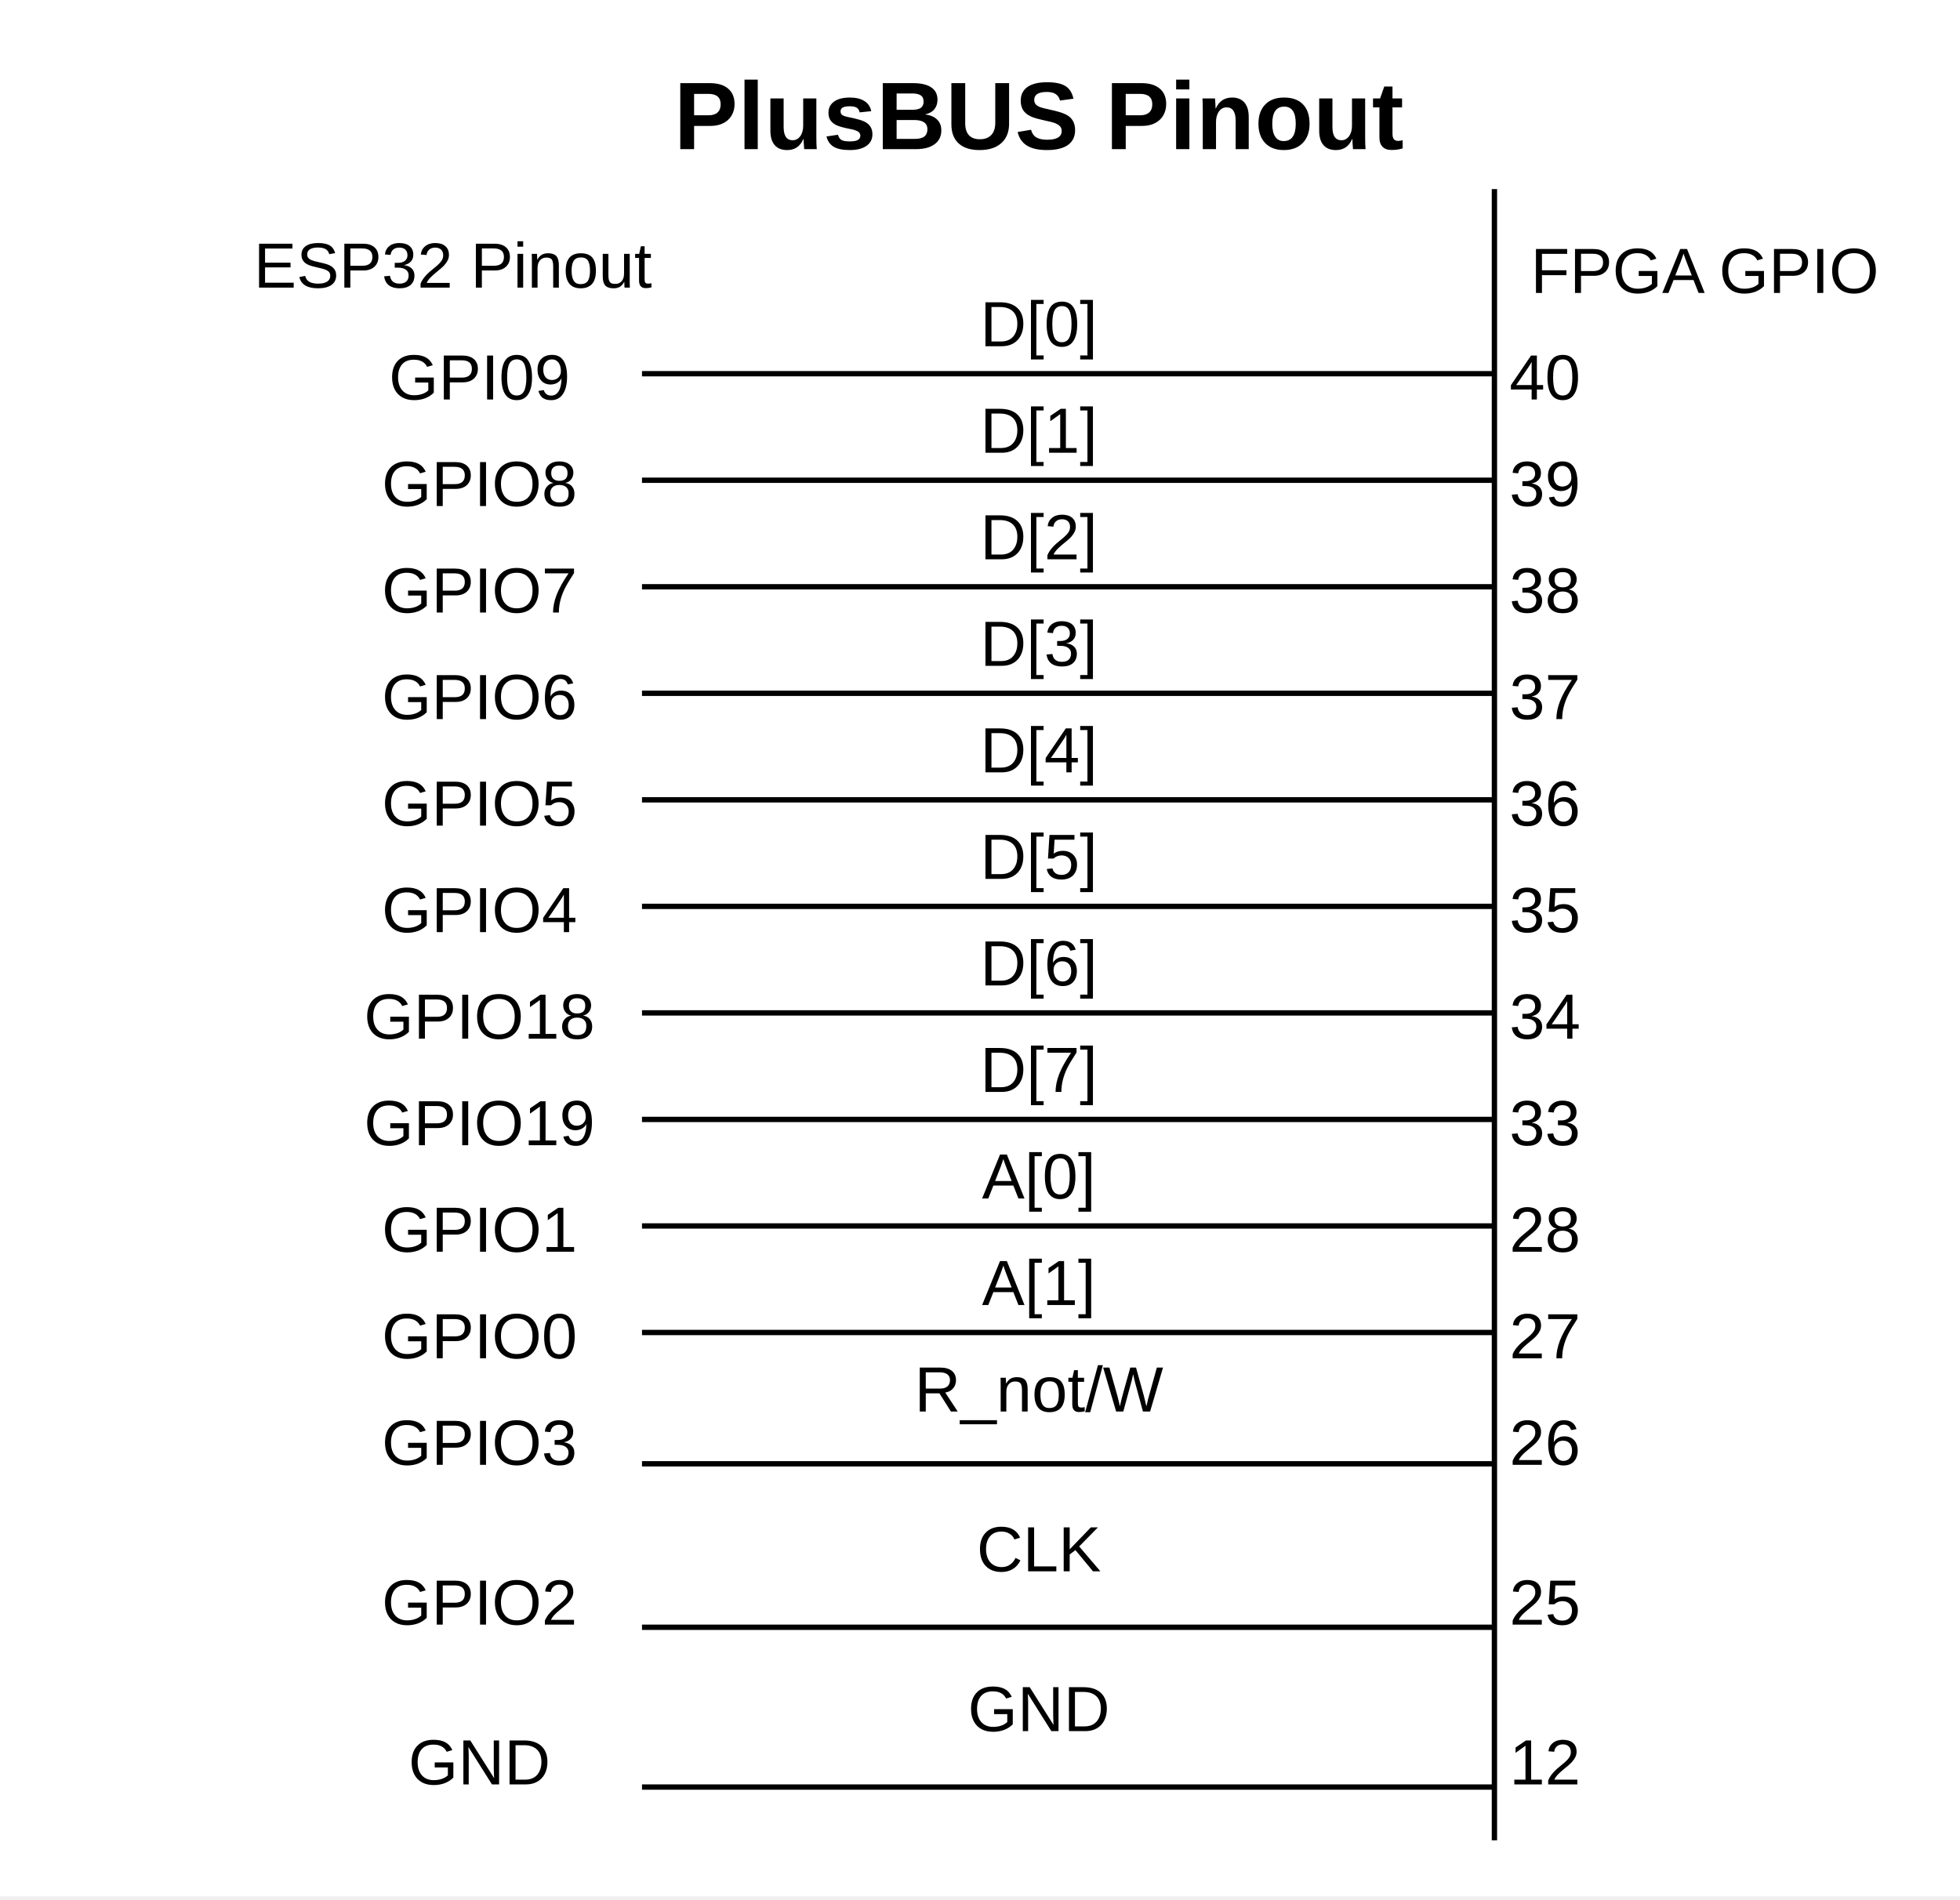
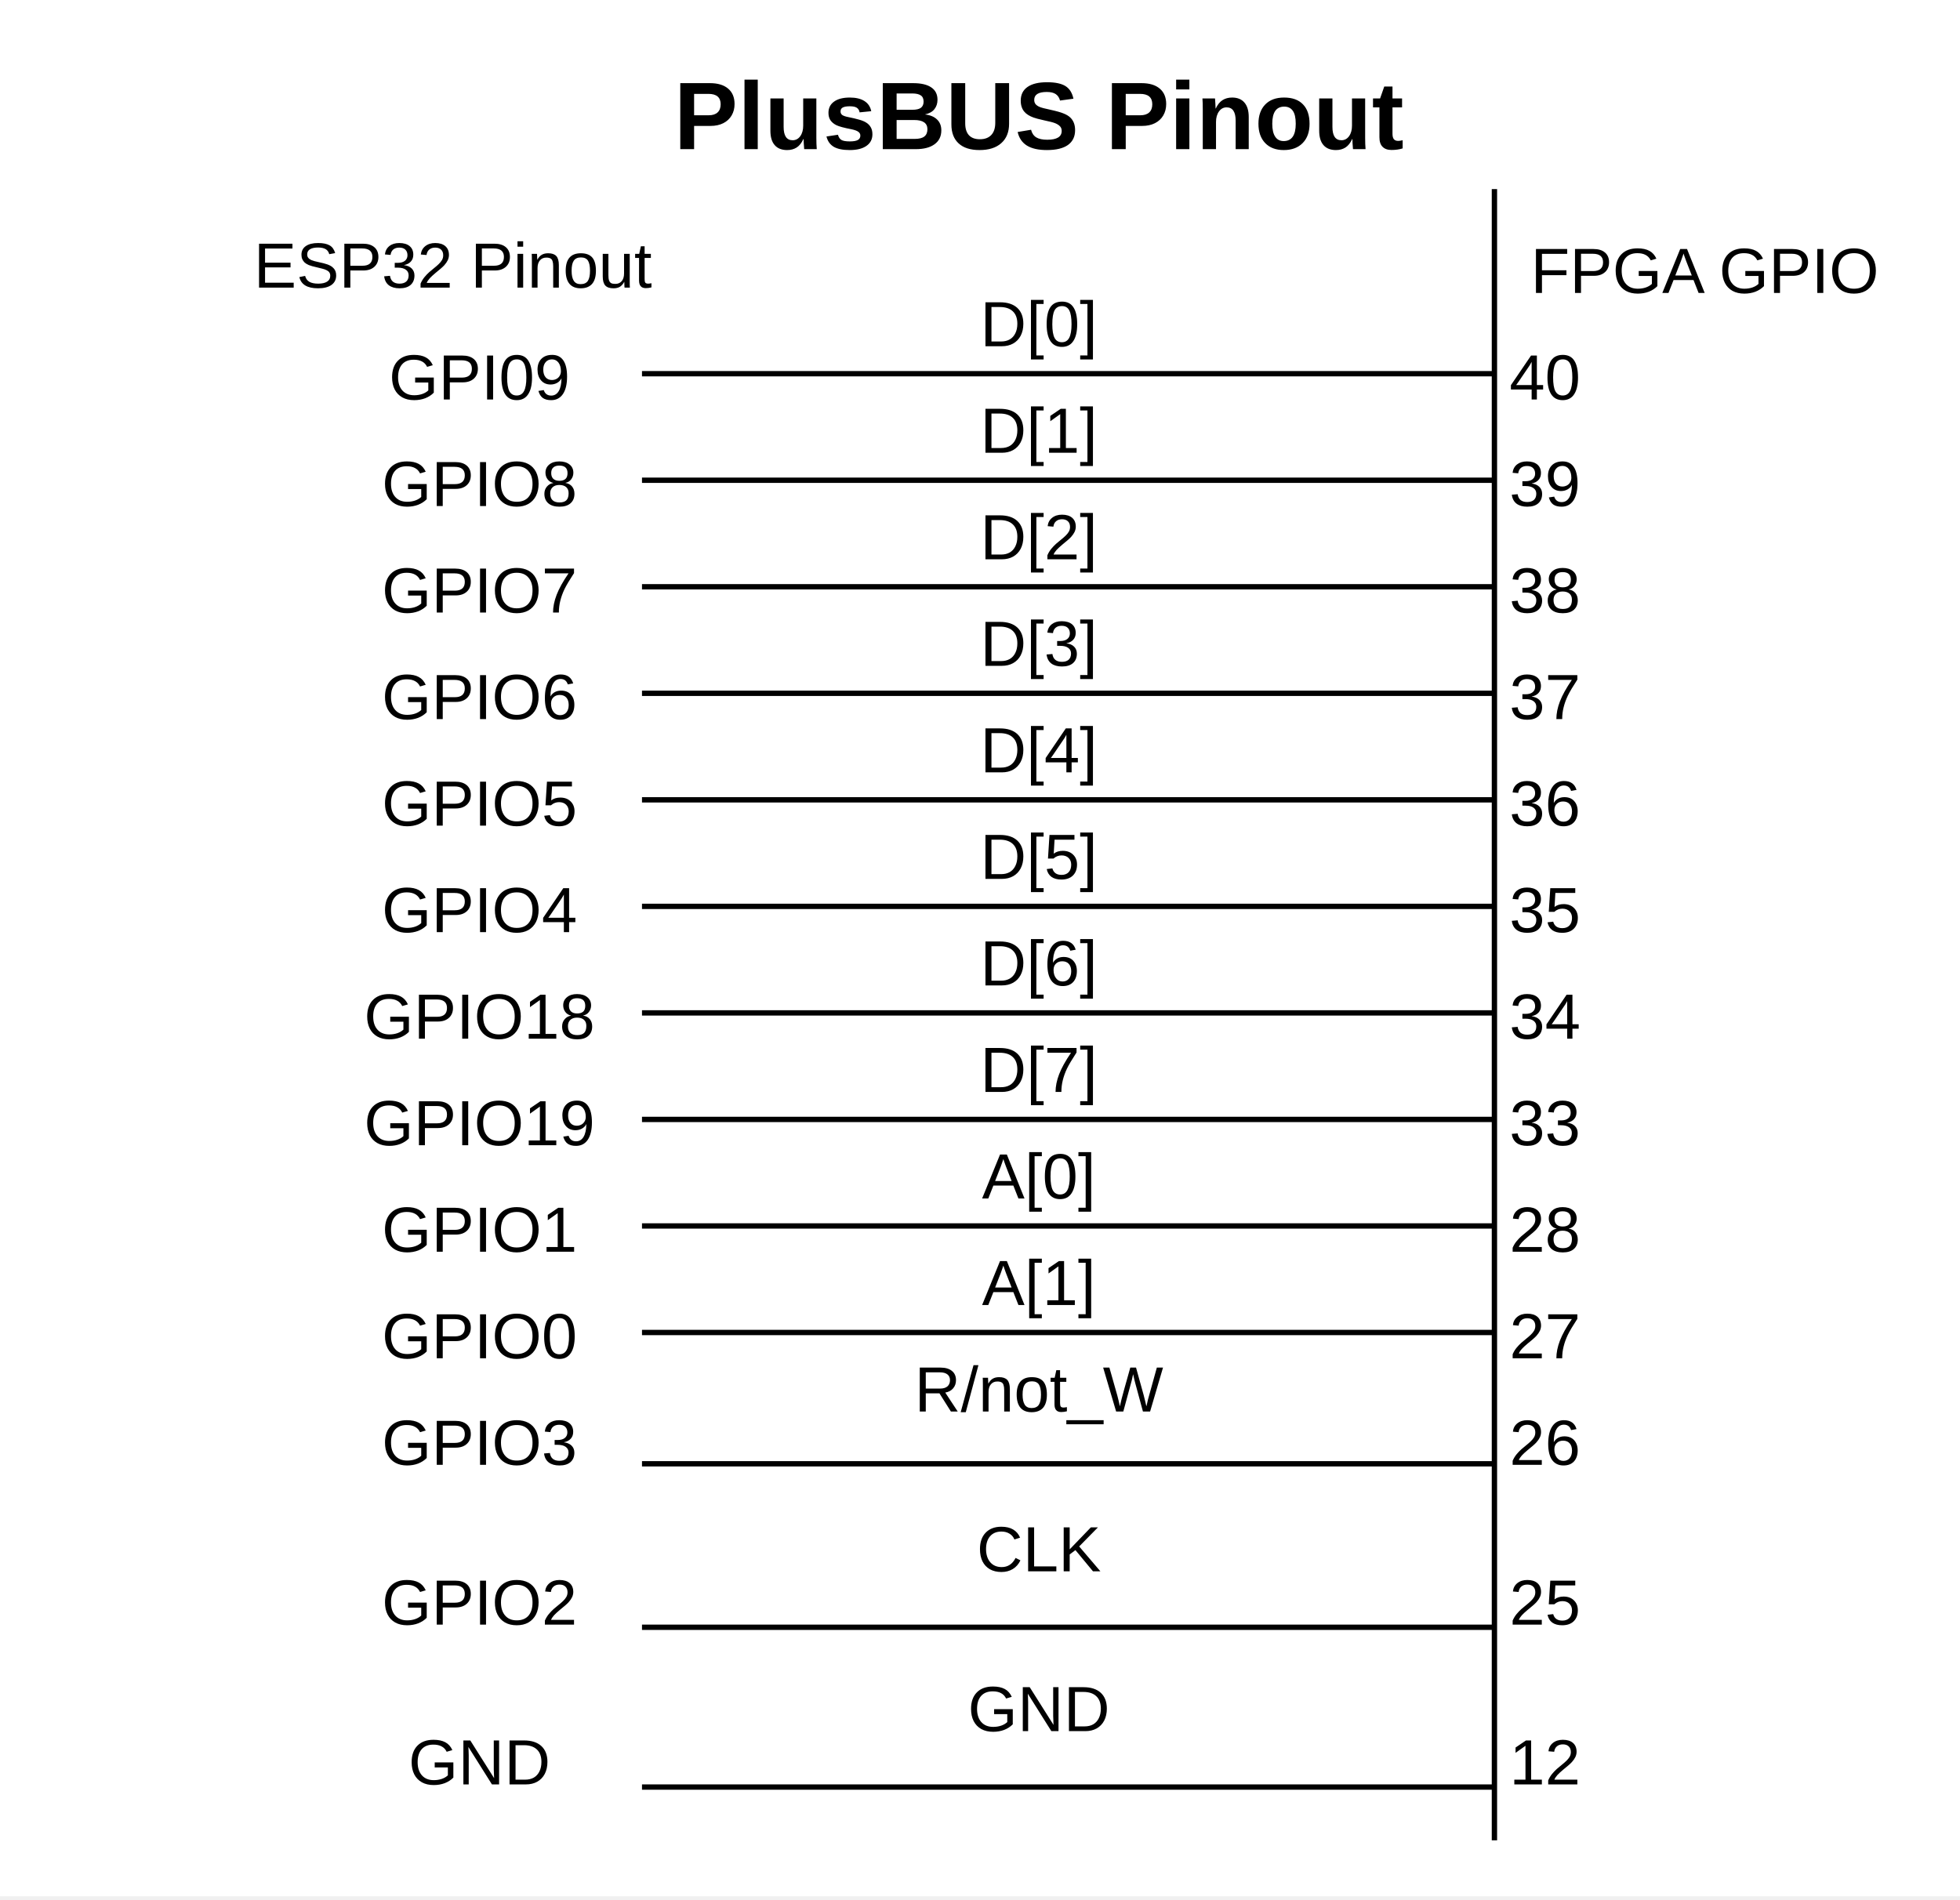
<svg xmlns="http://www.w3.org/2000/svg" version="1.1" id="svg2" width="346.56" height="336" viewBox="0 0 346.56 336">
  <defs id="defs6">
    <clipPath clipPathUnits="userSpaceOnUse" id="clipPath16">
      <path d="M 0,0 H 1083.333 V 1048.007 H 0 Z" clip-rule="evenodd" id="path14" />
    </clipPath>
    <clipPath clipPathUnits="userSpaceOnUse" id="clipPath28">
      <path d="M 0,0 H 1083.333 V 1042.12 H 0 Z" clip-rule="evenodd" id="path26" />
    </clipPath>
  </defs>
  <g id="g8" transform="matrix(0.32,0,0,0.32,0,8.4e-6)">
    <g id="g10">
      <g id="g12" clip-path="url(#clipPath16)">
        <g id="g18" transform="scale(2.94384)">
          <path d="M 0,0 H 368 V 356 H 0 Z" style="fill:#ffffff;fill-opacity:1;fill-rule:nonzero;stroke:none" id="path20" />
        </g>
      </g>
    </g>
    <g id="g22">
      <g id="g24" clip-path="url(#clipPath28)">
        <g id="g30" transform="matrix(2.94384,0,0,2.94384,1.47192,1.47192)">
          <path d="M 280,345 V 35" style="fill:none;stroke:#000000;stroke-width:1;stroke-linecap:butt;stroke-linejoin:miter;stroke-miterlimit:10;stroke-dasharray:none;stroke-opacity:1" id="path32" />
          <path d="M 120,305 H 280" style="fill:none;stroke:#000000;stroke-width:1;stroke-linecap:butt;stroke-linejoin:miter;stroke-miterlimit:10;stroke-dasharray:none;stroke-opacity:1" id="path34" />
          <path d="M 120,229.66 H 280" style="fill:none;stroke:#000000;stroke-width:1;stroke-linecap:butt;stroke-linejoin:miter;stroke-miterlimit:10;stroke-dasharray:none;stroke-opacity:1" id="path36" />
          <path d="M 120,249.66 H 280" style="fill:none;stroke:#000000;stroke-width:1;stroke-linecap:butt;stroke-linejoin:miter;stroke-miterlimit:10;stroke-dasharray:none;stroke-opacity:1" id="path38" />
          <path d="M 120,274.31 H 280" style="fill:none;stroke:#000000;stroke-width:1;stroke-linecap:butt;stroke-linejoin:miter;stroke-miterlimit:10;stroke-dasharray:none;stroke-opacity:1" id="path40" />
          <path d="M 120,209.66 H 280" style="fill:none;stroke:#000000;stroke-width:1;stroke-linecap:butt;stroke-linejoin:miter;stroke-miterlimit:10;stroke-dasharray:none;stroke-opacity:1" id="path42" />
          <path d="M 120,189.66 H 280" style="fill:none;stroke:#000000;stroke-width:1;stroke-linecap:butt;stroke-linejoin:miter;stroke-miterlimit:10;stroke-dasharray:none;stroke-opacity:1" id="path44" />
          <path d="M 120,169.66 H 280" style="fill:none;stroke:#000000;stroke-width:1;stroke-linecap:butt;stroke-linejoin:miter;stroke-miterlimit:10;stroke-dasharray:none;stroke-opacity:1" id="path46" />
          <path d="M 120,149.66 H 280" style="fill:none;stroke:#000000;stroke-width:1;stroke-linecap:butt;stroke-linejoin:miter;stroke-miterlimit:10;stroke-dasharray:none;stroke-opacity:1" id="path48" />
          <path d="M 120,129.66 H 280" style="fill:none;stroke:#000000;stroke-width:1;stroke-linecap:butt;stroke-linejoin:miter;stroke-miterlimit:10;stroke-dasharray:none;stroke-opacity:1" id="path50" />
          <path d="M 120,69.66 H 280" style="fill:none;stroke:#000000;stroke-width:1;stroke-linecap:butt;stroke-linejoin:miter;stroke-miterlimit:10;stroke-dasharray:none;stroke-opacity:1" id="path52" />
          <path d="M 120,89.66 H 280" style="fill:none;stroke:#000000;stroke-width:1;stroke-linecap:butt;stroke-linejoin:miter;stroke-miterlimit:10;stroke-dasharray:none;stroke-opacity:1" id="path54" />
          <path d="M 120,109.66 H 280" style="fill:none;stroke:#000000;stroke-width:1;stroke-linecap:butt;stroke-linejoin:miter;stroke-miterlimit:10;stroke-dasharray:none;stroke-opacity:1" id="path56" />
          <path d="M 120,335 H 280" style="fill:none;stroke:#000000;stroke-width:1;stroke-linecap:butt;stroke-linejoin:miter;stroke-miterlimit:10;stroke-dasharray:none;stroke-opacity:1" id="path58" />
        </g>
        <g id="g60" transform="scale(2.94384)">
          <text xml:space="preserve" transform="translate(126.4844,28)" style="font-variant:normal;font-weight:bold;font-size:18px;font-family:'Liberation Sans';-inkscape-font-specification:LiberationSans-Bold;writing-mode:lr-tb;fill:#000000;fill-opacity:1;fill-rule:nonzero;stroke:none" id="text64">
            <tspan x="0 12.006 17.007 28.002 38.013 51.012 64.011 76.017 81.018 93.023 98.024 109.02 120.015 131.01" y="0" id="tspan62">PlusBUS Pinout</tspan>
          </text>
          <text xml:space="preserve" transform="translate(183.9844,65)" style="font-variant:normal;font-weight:normal;font-size:12px;font-family:'Liberation Sans';-inkscape-font-specification:LiberationSans;writing-mode:lr-tb;fill:#000000;fill-opacity:1;fill-rule:nonzero;stroke:none" id="text68">
            <tspan x="0 8.666 12 18.674" y="0" id="tspan66">D[0]</tspan>
          </text>
          <text xml:space="preserve" transform="translate(183.9844,85)" style="font-variant:normal;font-weight:normal;font-size:12px;font-family:'Liberation Sans';-inkscape-font-specification:LiberationSans;writing-mode:lr-tb;fill:#000000;fill-opacity:1;fill-rule:nonzero;stroke:none" id="text72">
            <tspan x="0 8.666 12 18.674" y="0" id="tspan70">D[1]</tspan>
          </text>
          <text xml:space="preserve" transform="translate(183.9844,105)" style="font-variant:normal;font-weight:normal;font-size:12px;font-family:'Liberation Sans';-inkscape-font-specification:LiberationSans;writing-mode:lr-tb;fill:#000000;fill-opacity:1;fill-rule:nonzero;stroke:none" id="text76">
            <tspan x="0 8.666 12 18.674" y="0" id="tspan74">D[2]</tspan>
          </text>
          <text xml:space="preserve" transform="translate(183.9844,125)" style="font-variant:normal;font-weight:normal;font-size:12px;font-family:'Liberation Sans';-inkscape-font-specification:LiberationSans;writing-mode:lr-tb;fill:#000000;fill-opacity:1;fill-rule:nonzero;stroke:none" id="text80">
            <tspan x="0 8.666 12 18.674" y="0" id="tspan78">D[3]</tspan>
          </text>
          <text xml:space="preserve" transform="translate(183.9844,145)" style="font-variant:normal;font-weight:normal;font-size:12px;font-family:'Liberation Sans';-inkscape-font-specification:LiberationSans;writing-mode:lr-tb;fill:#000000;fill-opacity:1;fill-rule:nonzero;stroke:none" id="text84">
            <tspan x="0 8.666 12 18.674" y="0" id="tspan82">D[4]</tspan>
          </text>
          <text xml:space="preserve" transform="translate(183.9844,165)" style="font-variant:normal;font-weight:normal;font-size:12px;font-family:'Liberation Sans';-inkscape-font-specification:LiberationSans;writing-mode:lr-tb;fill:#000000;fill-opacity:1;fill-rule:nonzero;stroke:none" id="text88">
            <tspan x="0 8.666 12 18.674" y="0" id="tspan86">D[5]</tspan>
          </text>
          <text xml:space="preserve" transform="translate(183.9844,205)" style="font-variant:normal;font-weight:normal;font-size:12px;font-family:'Liberation Sans';-inkscape-font-specification:LiberationSans;writing-mode:lr-tb;fill:#000000;fill-opacity:1;fill-rule:nonzero;stroke:none" id="text92">
            <tspan x="0 8.666 12 18.674" y="0" id="tspan90">D[7]</tspan>
          </text>
          <text xml:space="preserve" transform="translate(183.9844,185)" style="font-variant:normal;font-weight:normal;font-size:12px;font-family:'Liberation Sans';-inkscape-font-specification:LiberationSans;writing-mode:lr-tb;fill:#000000;fill-opacity:1;fill-rule:nonzero;stroke:none" id="text96">
            <tspan x="0 8.666 12 18.674" y="0" id="tspan94">D[6]</tspan>
          </text>
          <text xml:space="preserve" transform="translate(184.3125,225)" style="font-variant:normal;font-weight:normal;font-size:12px;font-family:'Liberation Sans';-inkscape-font-specification:LiberationSans;writing-mode:lr-tb;fill:#000000;fill-opacity:1;fill-rule:nonzero;stroke:none" id="text100">
            <tspan x="0 8.004 11.338 18.012" y="0" id="tspan98">A[0]</tspan>
          </text>
          <text xml:space="preserve" transform="translate(184.3125,245)" style="font-variant:normal;font-weight:normal;font-size:12px;font-family:'Liberation Sans';-inkscape-font-specification:LiberationSans;writing-mode:lr-tb;fill:#000000;fill-opacity:1;fill-rule:nonzero;stroke:none" id="text104">
            <tspan x="0 8.004 11.338 18.012" y="0" id="tspan102">A[1]</tspan>
          </text>
          <text xml:space="preserve" transform="translate(171.6562,265)" style="font-variant:normal;font-weight:normal;font-size:12px;font-family:'Liberation Sans';-inkscape-font-specification:LiberationSans;writing-mode:lr-tb;fill:#000000;fill-opacity:1;fill-rule:nonzero;stroke:none" id="text108">
-             <tspan x="0 8.666 15.34 22.014 28.688 32.021 35.355" y="0" id="tspan106">R_not/W</tspan>
+             <tspan x="0 8.666 12 18.674 25.348 28.682 35.355" y="0" id="tspan106">R/not_W</tspan>
          </text>
          <text xml:space="preserve" transform="translate(283.3125,95)" style="font-variant:normal;font-weight:normal;font-size:12px;font-family:'Liberation Sans';-inkscape-font-specification:LiberationSans;writing-mode:lr-tb;fill:#000000;fill-opacity:1;fill-rule:nonzero;stroke:none" id="text112">
            <tspan x="0 6.674" y="0" id="tspan110">39</tspan>
          </text>
          <text xml:space="preserve" transform="translate(283.3125,115)" style="font-variant:normal;font-weight:normal;font-size:12px;font-family:'Liberation Sans';-inkscape-font-specification:LiberationSans;writing-mode:lr-tb;fill:#000000;fill-opacity:1;fill-rule:nonzero;stroke:none" id="text116">
            <tspan x="0 6.674" y="0" id="tspan114">38</tspan>
          </text>
          <text xml:space="preserve" transform="translate(283.3125,135)" style="font-variant:normal;font-weight:normal;font-size:12px;font-family:'Liberation Sans';-inkscape-font-specification:LiberationSans;writing-mode:lr-tb;fill:#000000;fill-opacity:1;fill-rule:nonzero;stroke:none" id="text120">
            <tspan x="0 6.674" y="0" id="tspan118">37</tspan>
          </text>
          <text xml:space="preserve" transform="translate(283.3125,155)" style="font-variant:normal;font-weight:normal;font-size:12px;font-family:'Liberation Sans';-inkscape-font-specification:LiberationSans;writing-mode:lr-tb;fill:#000000;fill-opacity:1;fill-rule:nonzero;stroke:none" id="text124">
            <tspan x="0 6.674" y="0" id="tspan122">36</tspan>
          </text>
          <text xml:space="preserve" transform="translate(283.3125,175)" style="font-variant:normal;font-weight:normal;font-size:12px;font-family:'Liberation Sans';-inkscape-font-specification:LiberationSans;writing-mode:lr-tb;fill:#000000;fill-opacity:1;fill-rule:nonzero;stroke:none" id="text128">
            <tspan x="0 6.674" y="0" id="tspan126">35</tspan>
          </text>
          <text xml:space="preserve" transform="translate(283.3125,215)" style="font-variant:normal;font-weight:normal;font-size:12px;font-family:'Liberation Sans';-inkscape-font-specification:LiberationSans;writing-mode:lr-tb;fill:#000000;fill-opacity:1;fill-rule:nonzero;stroke:none" id="text132">
            <tspan x="0 6.674" y="0" id="tspan130">33</tspan>
          </text>
          <text xml:space="preserve" transform="translate(283.3125,195)" style="font-variant:normal;font-weight:normal;font-size:12px;font-family:'Liberation Sans';-inkscape-font-specification:LiberationSans;writing-mode:lr-tb;fill:#000000;fill-opacity:1;fill-rule:nonzero;stroke:none" id="text136">
            <tspan x="0 6.674" y="0" id="tspan134">34</tspan>
          </text>
          <text xml:space="preserve" transform="translate(283.3125,235)" style="font-variant:normal;font-weight:normal;font-size:12px;font-family:'Liberation Sans';-inkscape-font-specification:LiberationSans;writing-mode:lr-tb;fill:#000000;fill-opacity:1;fill-rule:nonzero;stroke:none" id="text140">
            <tspan x="0 6.674" y="0" id="tspan138">28</tspan>
          </text>
          <text xml:space="preserve" transform="translate(283.3125,255)" style="font-variant:normal;font-weight:normal;font-size:12px;font-family:'Liberation Sans';-inkscape-font-specification:LiberationSans;writing-mode:lr-tb;fill:#000000;fill-opacity:1;fill-rule:nonzero;stroke:none" id="text144">
            <tspan x="0 6.674" y="0" id="tspan142">27</tspan>
          </text>
          <text xml:space="preserve" transform="translate(283.3125,275)" style="font-variant:normal;font-weight:normal;font-size:12px;font-family:'Liberation Sans';-inkscape-font-specification:LiberationSans;writing-mode:lr-tb;fill:#000000;fill-opacity:1;fill-rule:nonzero;stroke:none" id="text148">
            <tspan x="0 6.674" y="0" id="tspan146">26</tspan>
          </text>
          <text xml:space="preserve" transform="translate(283.3125,335)" style="font-variant:normal;font-weight:normal;font-size:12px;font-family:'Liberation Sans';-inkscape-font-specification:LiberationSans;writing-mode:lr-tb;fill:#000000;fill-opacity:1;fill-rule:nonzero;stroke:none" id="text152">
            <tspan x="0 6.674" y="0" id="tspan150">12</tspan>
          </text>
          <text xml:space="preserve" transform="translate(283.3125,305)" style="font-variant:normal;font-weight:normal;font-size:12px;font-family:'Liberation Sans';-inkscape-font-specification:LiberationSans;writing-mode:lr-tb;fill:#000000;fill-opacity:1;fill-rule:nonzero;stroke:none" id="text156">
            <tspan x="0 6.674" y="0" id="tspan154">25</tspan>
          </text>
          <text xml:space="preserve" transform="translate(283.3125,75)" style="font-variant:normal;font-weight:normal;font-size:12px;font-family:'Liberation Sans';-inkscape-font-specification:LiberationSans;writing-mode:lr-tb;fill:#000000;fill-opacity:1;fill-rule:nonzero;stroke:none" id="text160">
            <tspan x="0 6.674" y="0" id="tspan158">40</tspan>
          </text>
          <text xml:space="preserve" transform="translate(287.3125,55)" style="font-variant:normal;font-weight:normal;font-size:12px;font-family:'Liberation Sans';-inkscape-font-specification:LiberationSans;writing-mode:lr-tb;fill:#000000;fill-opacity:1;fill-rule:nonzero;stroke:none" id="text164">
            <tspan x="0 7.33 15.334 24.668 32.01 35.344 44.678 52.682 56.016" y="0" id="tspan162">FPGA GPIO</tspan>
          </text>
          <text xml:space="preserve" transform="translate(71.65625,95)" style="font-variant:normal;font-weight:normal;font-size:12px;font-family:'Liberation Sans';-inkscape-font-specification:LiberationSans;writing-mode:lr-tb;fill:#000000;fill-opacity:1;fill-rule:nonzero;stroke:none" id="text168">
            <tspan x="0 9.334 17.338 20.672 30.006" y="0" id="tspan166">GPIO8</tspan>
          </text>
          <text xml:space="preserve" transform="translate(71.65625,115)" style="font-variant:normal;font-weight:normal;font-size:12px;font-family:'Liberation Sans';-inkscape-font-specification:LiberationSans;writing-mode:lr-tb;fill:#000000;fill-opacity:1;fill-rule:nonzero;stroke:none" id="text172">
            <tspan x="0 9.334 17.338 20.672 30.006" y="0" id="tspan170">GPIO7</tspan>
          </text>
          <text xml:space="preserve" transform="translate(71.65625,135)" style="font-variant:normal;font-weight:normal;font-size:12px;font-family:'Liberation Sans';-inkscape-font-specification:LiberationSans;writing-mode:lr-tb;fill:#000000;fill-opacity:1;fill-rule:nonzero;stroke:none" id="text176">
            <tspan x="0 9.334 17.338 20.672 30.006" y="0" id="tspan174">GPIO6</tspan>
          </text>
          <text xml:space="preserve" transform="translate(71.65625,155)" style="font-variant:normal;font-weight:normal;font-size:12px;font-family:'Liberation Sans';-inkscape-font-specification:LiberationSans;writing-mode:lr-tb;fill:#000000;fill-opacity:1;fill-rule:nonzero;stroke:none" id="text180">
            <tspan x="0 9.334 17.338 20.672 30.006" y="0" id="tspan178">GPIO5</tspan>
          </text>
          <text xml:space="preserve" transform="translate(71.65625,175)" style="font-variant:normal;font-weight:normal;font-size:12px;font-family:'Liberation Sans';-inkscape-font-specification:LiberationSans;writing-mode:lr-tb;fill:#000000;fill-opacity:1;fill-rule:nonzero;stroke:none" id="text184">
            <tspan x="0 9.334 17.338 20.672 30.006" y="0" id="tspan182">GPIO4</tspan>
          </text>
          <text xml:space="preserve" transform="translate(68.3125,215)" style="font-variant:normal;font-weight:normal;font-size:12px;font-family:'Liberation Sans';-inkscape-font-specification:LiberationSans;writing-mode:lr-tb;fill:#000000;fill-opacity:1;fill-rule:nonzero;stroke:none" id="text188">
            <tspan x="0 9.334 17.338 20.672 30.006 36.68" y="0" id="tspan186">GPIO19</tspan>
          </text>
          <text xml:space="preserve" transform="translate(68.3125,195)" style="font-variant:normal;font-weight:normal;font-size:12px;font-family:'Liberation Sans';-inkscape-font-specification:LiberationSans;writing-mode:lr-tb;fill:#000000;fill-opacity:1;fill-rule:nonzero;stroke:none" id="text192">
            <tspan x="0 9.334 17.338 20.672 30.006 36.68" y="0" id="tspan190">GPIO18</tspan>
          </text>
          <text xml:space="preserve" transform="translate(71.65625,235)" style="font-variant:normal;font-weight:normal;font-size:12px;font-family:'Liberation Sans';-inkscape-font-specification:LiberationSans;writing-mode:lr-tb;fill:#000000;fill-opacity:1;fill-rule:nonzero;stroke:none" id="text196">
            <tspan x="0 9.334 17.338 20.672 30.006" y="0" id="tspan194">GPIO1</tspan>
          </text>
          <text xml:space="preserve" transform="translate(71.65625,255)" style="font-variant:normal;font-weight:normal;font-size:12px;font-family:'Liberation Sans';-inkscape-font-specification:LiberationSans;writing-mode:lr-tb;fill:#000000;fill-opacity:1;fill-rule:nonzero;stroke:none" id="text200">
            <tspan x="0 9.334 17.338 20.672 30.006" y="0" id="tspan198">GPIO0</tspan>
          </text>
          <text xml:space="preserve" transform="translate(71.65625,275)" style="font-variant:normal;font-weight:normal;font-size:12px;font-family:'Liberation Sans';-inkscape-font-specification:LiberationSans;writing-mode:lr-tb;fill:#000000;fill-opacity:1;fill-rule:nonzero;stroke:none" id="text204">
            <tspan x="0 9.334 17.338 20.672 30.006" y="0" id="tspan202">GPIO3</tspan>
          </text>
          <text xml:space="preserve" transform="translate(76.65625,335)" style="font-variant:normal;font-weight:normal;font-size:12px;font-family:'Liberation Sans';-inkscape-font-specification:LiberationSans;writing-mode:lr-tb;fill:#000000;fill-opacity:1;fill-rule:nonzero;stroke:none" id="text208">
            <tspan x="0 9.334 18" y="0" id="tspan206">GND</tspan>
          </text>
          <text xml:space="preserve" transform="translate(71.65625,305)" style="font-variant:normal;font-weight:normal;font-size:12px;font-family:'Liberation Sans';-inkscape-font-specification:LiberationSans;writing-mode:lr-tb;fill:#000000;fill-opacity:1;fill-rule:nonzero;stroke:none" id="text212">
            <tspan x="0 9.334 17.338 20.672 30.006" y="0" id="tspan210">GPIO2</tspan>
          </text>
          <text xml:space="preserve" transform="translate(72.98438,75)" style="font-variant:normal;font-weight:normal;font-size:12px;font-family:'Liberation Sans';-inkscape-font-specification:LiberationSans;writing-mode:lr-tb;fill:#000000;fill-opacity:1;fill-rule:nonzero;stroke:none" id="text216">
            <tspan x="0 9.334 17.338 20.672 27.346" y="0" id="tspan214">GPI09</tspan>
          </text>
        </g>
        <g id="g218" transform="scale(2.94387)">
          <text xml:space="preserve" transform="translate(47.64062,54)" style="font-variant:normal;font-weight:normal;font-size:12px;font-family:'Liberation Sans';-inkscape-font-specification:LiberationSans;writing-mode:lr-tb;fill:#000000;fill-opacity:1;fill-rule:nonzero;stroke:none" id="text222">
            <tspan x="0 8.004 16.008 24.012 30.686 37.359 40.693 48.697 51.363 58.037 64.711 71.385" y="0" id="tspan220">ESP32 Pinout</tspan>
          </text>
        </g>
        <g id="g224" transform="scale(2.94384)">
          <text xml:space="preserve" transform="translate(183.3281,295)" style="font-variant:normal;font-weight:normal;font-size:12px;font-family:'Liberation Sans';-inkscape-font-specification:LiberationSans;writing-mode:lr-tb;fill:#000000;fill-opacity:1;fill-rule:nonzero;stroke:none" id="text228">
            <tspan x="0 8.666 15.34" y="0" id="tspan226">CLK</tspan>
          </text>
          <text xml:space="preserve" transform="translate(181.6562,325)" style="font-variant:normal;font-weight:normal;font-size:12px;font-family:'Liberation Sans';-inkscape-font-specification:LiberationSans;writing-mode:lr-tb;fill:#000000;fill-opacity:1;fill-rule:nonzero;stroke:none" id="text232">
            <tspan x="0 9.334 18" y="0" id="tspan230">GND</tspan>
          </text>
        </g>
      </g>
    </g>
  </g>
</svg>
